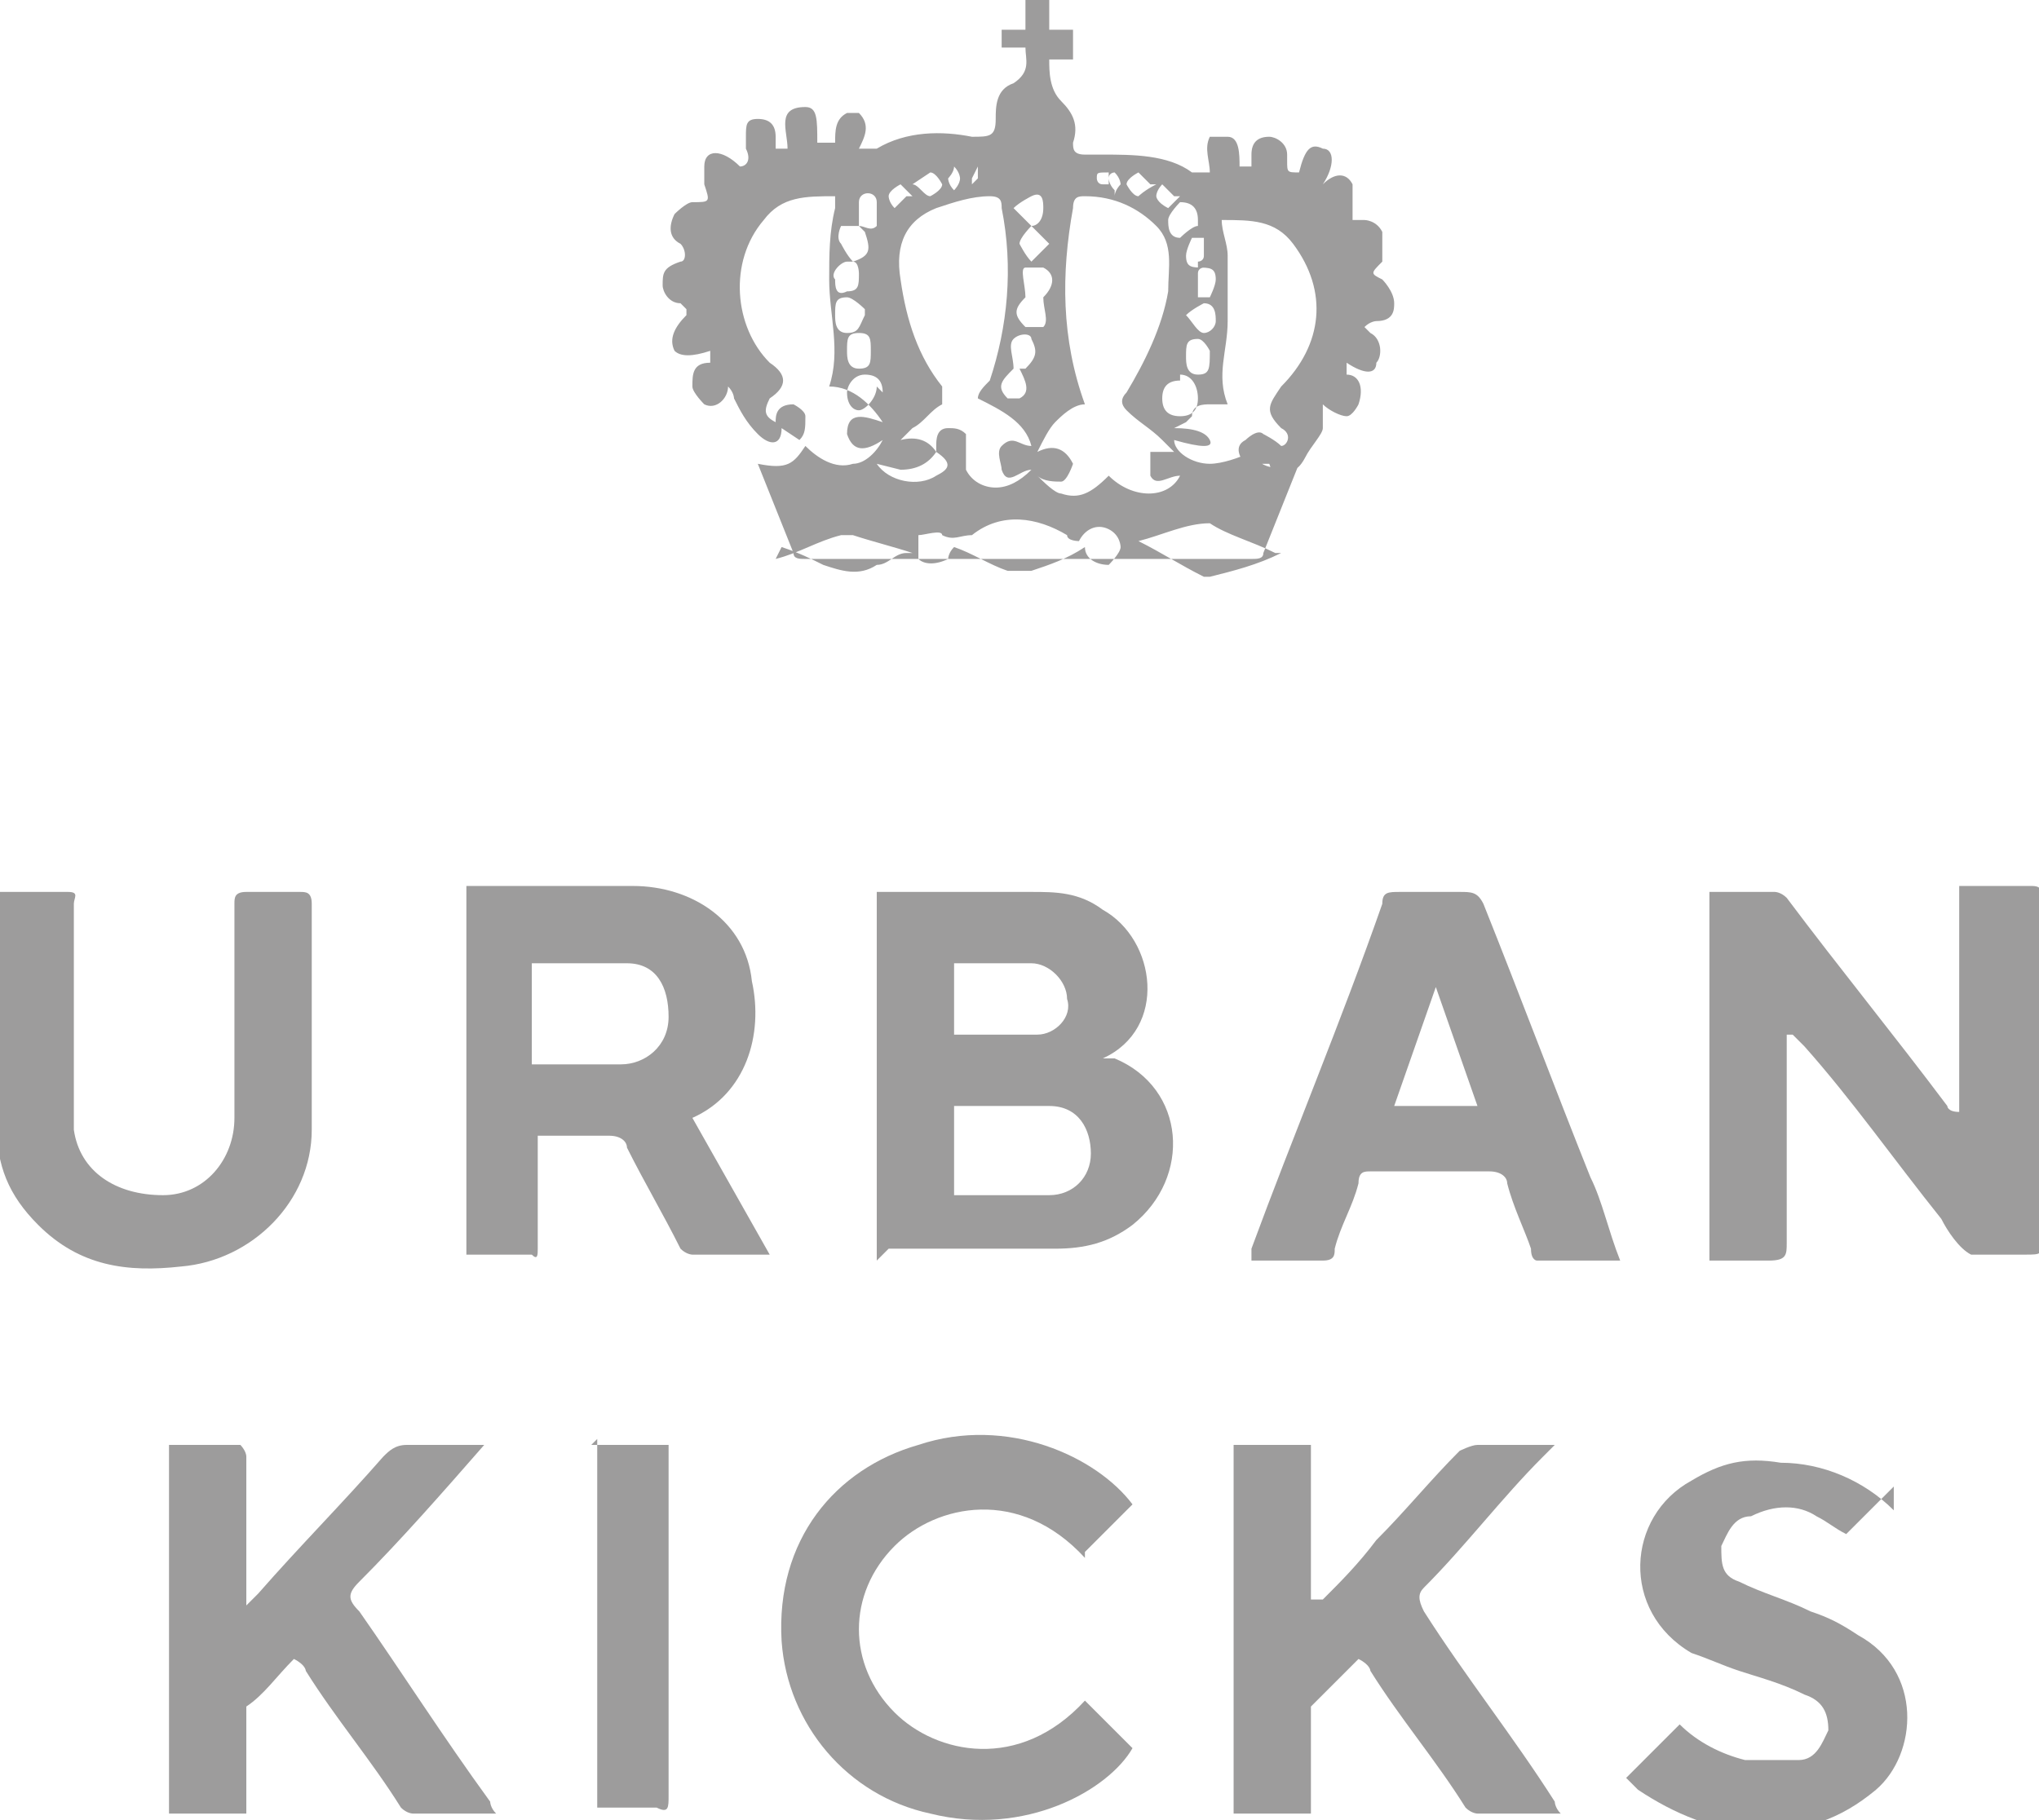
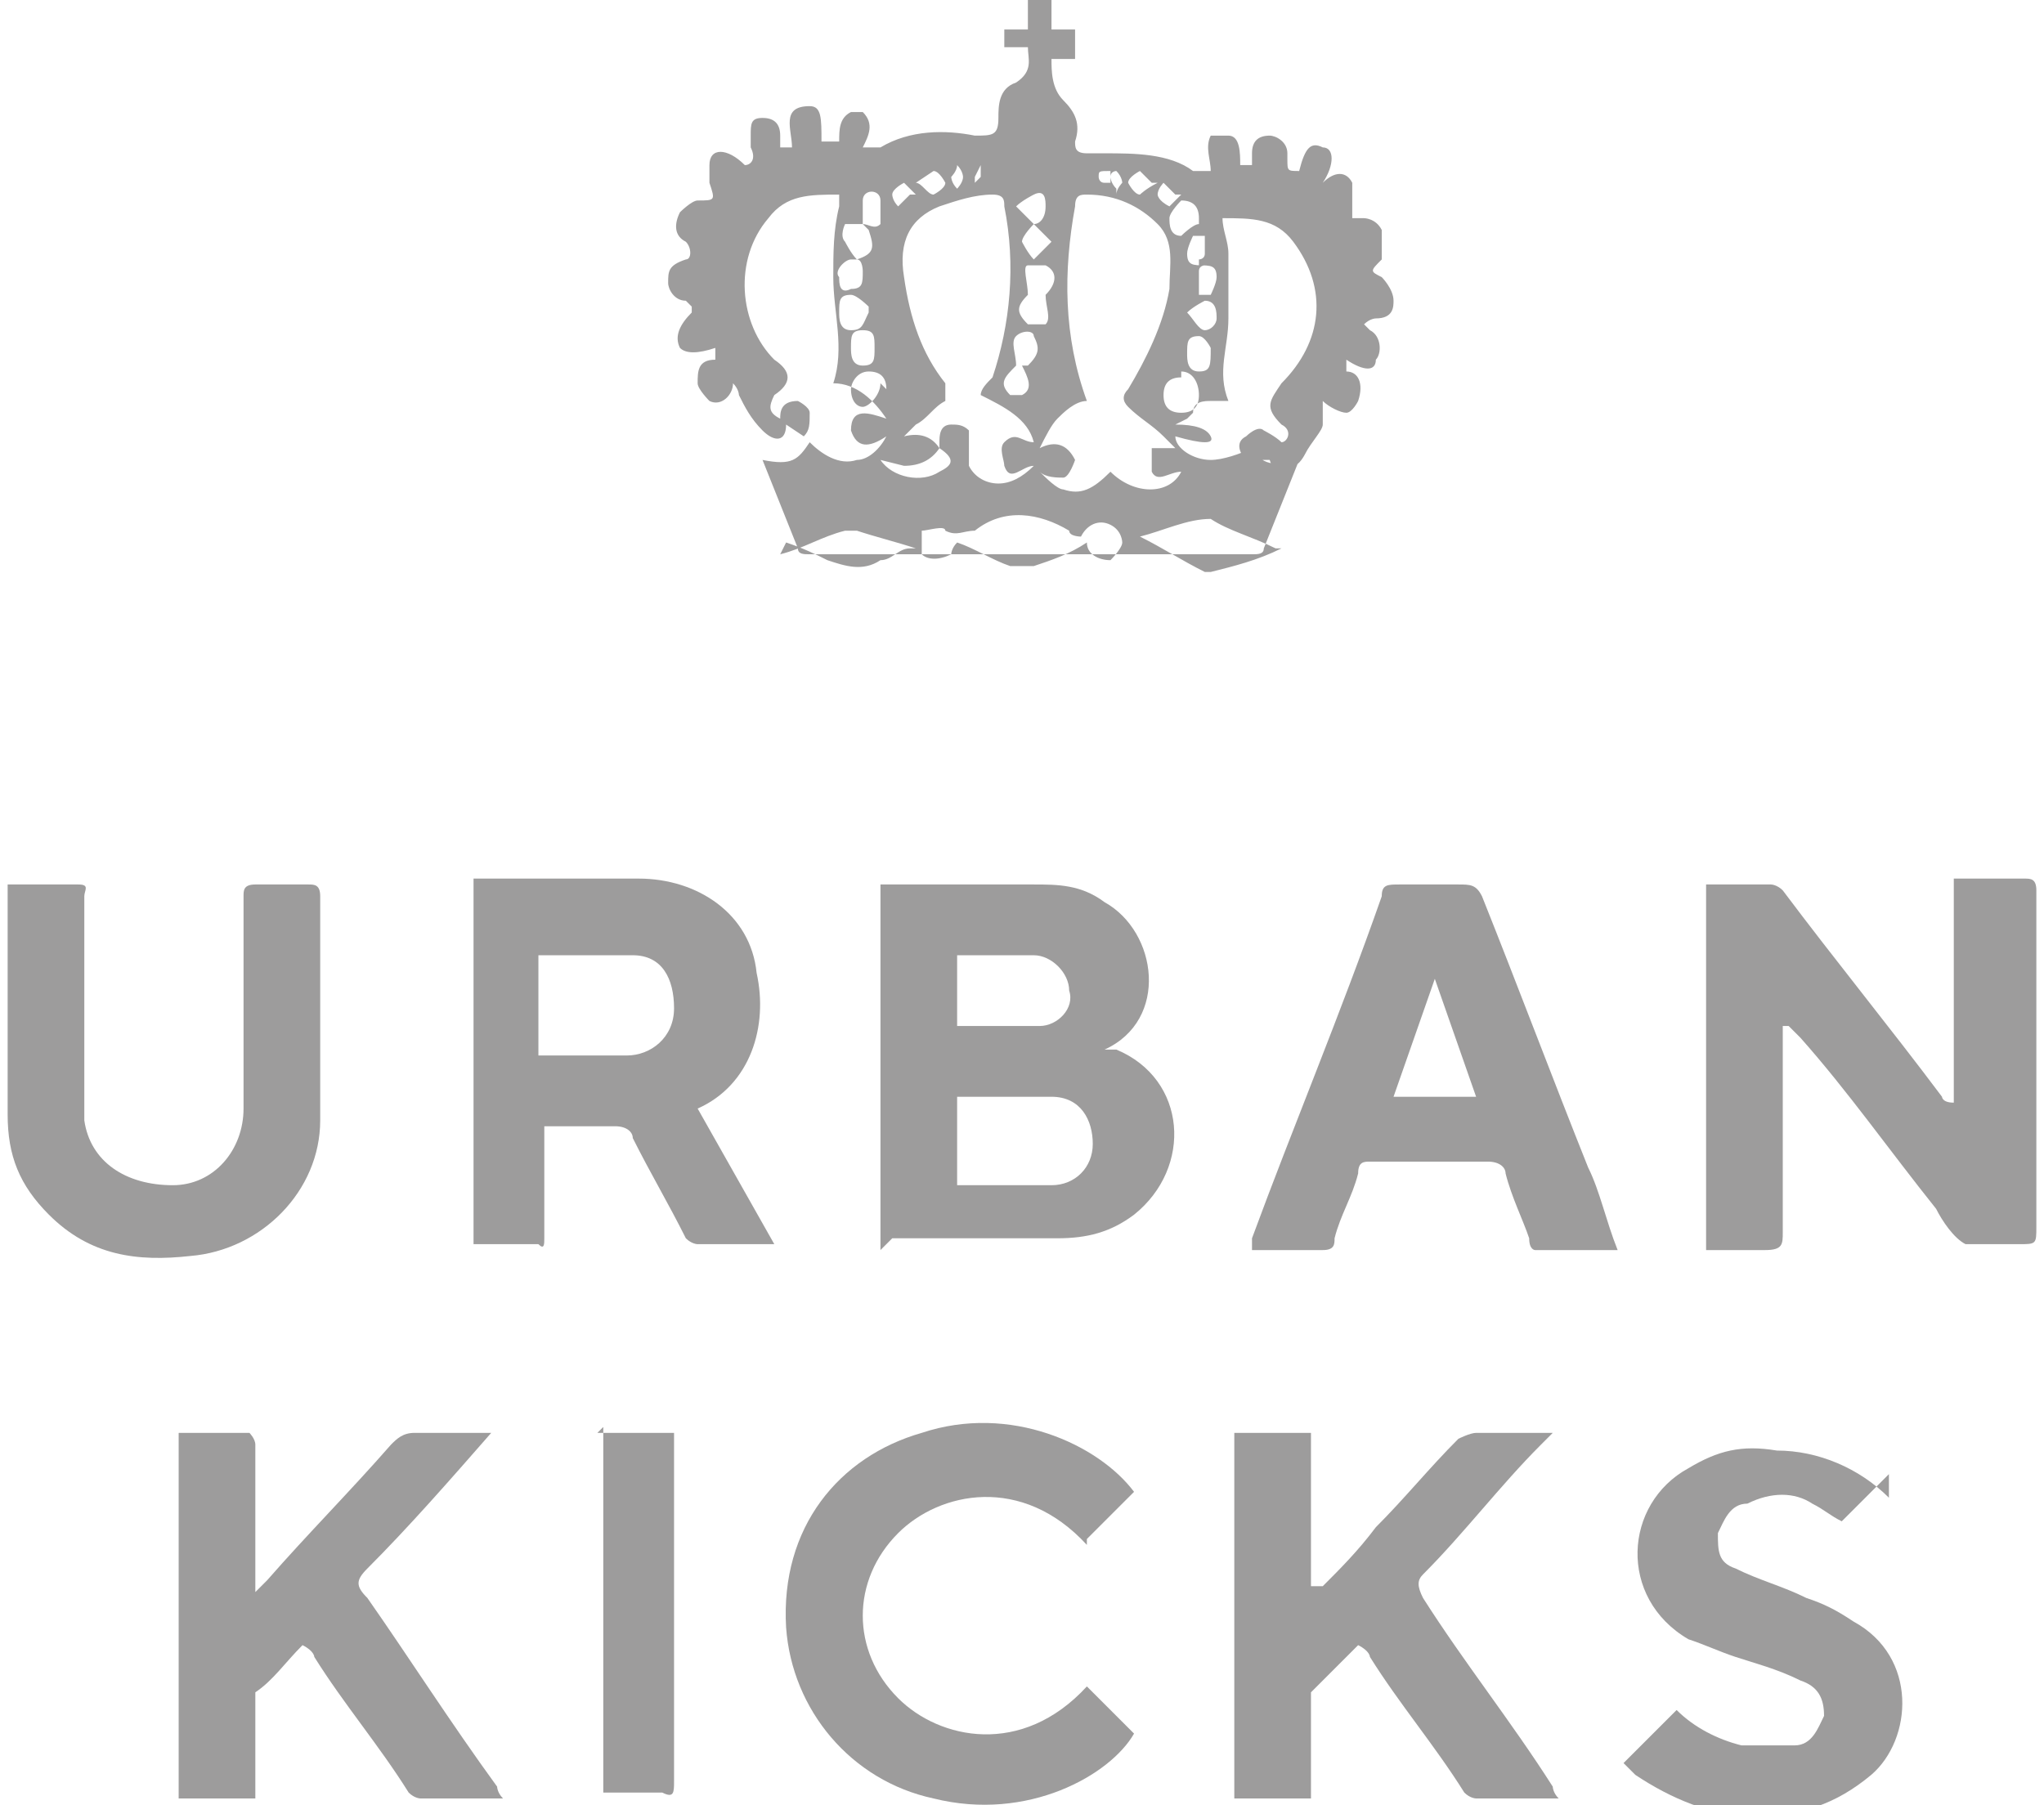
- <svg xmlns="http://www.w3.org/2000/svg" id="uuid-e9e61575-10f1-4868-bd71-5ae05abb4dd3" data-name="Layer 2" width="12.1mm" height="10.8mm" viewBox="0 0 34.2 30.6">
+ <svg xmlns="http://www.w3.org/2000/svg" id="uuid-e9e61575-10f1-4868-bd71-5ae05abb4dd3" width="11.1mm" height="9.8mm" viewBox="0 0 34.2 30.6">
  <defs>
    <style>
      .uuid-5cf7c834-7db1-4545-9b5a-314aa1e738f6 {
        fill: #9d9c9c;
      }
    </style>
  </defs>
  <g id="uuid-ef92cedf-4906-42c2-a444-49df392dd9a1" data-name="Layer 1">
    <g>
      <path class="uuid-5cf7c834-7db1-4545-9b5a-314aa1e738f6" d="M22.2,7.2c0,.1-.2,.3-.3,.5,0,0-.1,.2-.2,.2-.2,.2-.3,.2-.4-.1,0,0-.1,0-.2,0,0,0-.1,0-.2,0-.1-.1-.2-.3,0-.4,0,0,.2-.2,.3-.1,0,0,.2,.1,.3,.2,.1,0,.2-.2,0-.3-.3-.3-.2-.4,0-.7,.7-.7,.8-1.6,.2-2.4-.3-.4-.7-.4-1.2-.4,0,.2,.1,.4,.1,.6,0,.4,0,.7,0,1.1,0,.5-.2,.9,0,1.4-.1,0-.2,0-.3,0-.1,0-.3,0-.3,.2,0,0,0,0-.1,.1,0,0,0,0-.2,.1q.5,0,.6,.2t-.6,0c0,.2,.3,.4,.6,.4,.2,0,.5-.1,.7-.2q.2,.4,.8,.2c-.2,.5-.4,1-.6,1.5,0,.1-.1,.1-.2,.1-1.2,0-2.4,0-3.6,0-.9,0-1.9,0-2.8,0-.4,0-.7,0-1.1,0-.1,0-.2,0-.2-.1-.2-.5-.4-1-.6-1.5,.5,.1,.6,0,.8-.3,.2,.2,.5,.4,.8,.3,.2,0,.4-.2,.5-.4-.3,.2-.5,.2-.6-.1,0-.4,.3-.3,.6-.2-.2-.3-.5-.6-.9-.6,.2-.6,0-1.2,0-1.8,0-.4,0-.8,.1-1.2,0,0,0-.1,0-.2-.5,0-.9,0-1.2,.4-.6,.7-.5,1.8,.1,2.4,.3,.2,.3,.4,0,.6-.1,.2-.1,.3,.1,.4,0-.1,0-.3,.3-.3,0,0,.2,.1,.2,.2,0,.2,0,.3-.1,.4l-.3-.2s0,0,0,0c0,.3-.2,.3-.4,.1-.2-.2-.3-.4-.4-.6,0,0,0-.1-.1-.2,0,.2-.2,.4-.4,.3,0,0-.2-.2-.2-.3,0-.2,0-.4,.3-.4v-.2c-.3,.1-.5,.1-.6,0-.1-.2,0-.4,.2-.6,0,0,0,0,0-.1,0,0,0,0-.1-.1-.2,0-.3-.2-.3-.3,0-.2,0-.3,.3-.4,.1,0,.1-.2,0-.3-.2-.1-.2-.3-.1-.5,0,0,.2-.2,.3-.2,.3,0,.3,0,.2-.3,0,0,0-.2,0-.3,0-.3,.3-.3,.6,0,.1,0,.2-.1,.1-.3,0,0,0-.1,0-.2,0-.2,0-.3,.2-.3,.2,0,.3,.1,.3,.3,0,0,0,0,0,.2h.2c0-.3-.2-.7,.3-.7,.2,0,.2,.2,.2,.6h.3c0-.2,0-.4,.2-.5,0,0,.2,0,.2,0,.2,.2,.1,.4,0,.6,.1,0,.2,0,.3,0,.5-.3,1.1-.3,1.6-.2,.3,0,.4,0,.4-.3,0-.2,0-.5,.3-.6,.3-.2,.2-.4,.2-.6h-.4V.5h.4V0h.4V.5h.4v.5h-.4c0,.2,0,.5,.2,.7,.2,.2,.3,.4,.2,.7,0,.1,0,.2,.2,.2,0,0,.2,0,.3,0,.5,0,1.1,0,1.5,.3,0,0,.2,0,.3,0,0-.2-.1-.4,0-.6,0,0,.2,0,.3,0,.2,0,.2,.3,.2,.5h.2c0,0,0-.1,0-.2,0-.2,.1-.3,.3-.3,.1,0,.3,.1,.3,.3,0,0,0,0,0,.1,0,.2,0,.2,.2,.2,.1-.4,.2-.5,.4-.4,.2,0,.2,.3,0,.6,0,0,0,0,0,0,0,0,0,0,0,0,.2-.2,.4-.2,.5,0,0,.1,0,.3,0,.4,0,0,0,.1,0,.2,0,0,.1,0,.2,0,0,0,.2,0,.3,.2,0,.2,0,.3,0,.5-.2,.2-.2,.2,0,.3,0,0,.2,.2,.2,.4,0,.1,0,.3-.3,.3,0,0-.1,0-.2,.1,0,0,0,0,.1,.1,.2,.1,.2,.4,.1,.5,0,.2-.2,.2-.5,0v.2c.2,0,.3,.2,.2,.5,0,0-.1,.2-.2,.2-.1,0-.3-.1-.4-.2Zm-7.8-3.4c.1,0,.2,.1,.3,0,0-.1,0-.3,0-.4,0-.2-.3-.2-.3,0,0,.1,0,.3,0,.4,0,0-.2,0-.3,0,0,0-.1,.2,0,.3,0,0,.1,.2,.2,.3,0,0,0,0-.1,0-.1,0-.3,.2-.2,.3,0,.1,0,.3,.2,.2,.2,0,.2-.1,.2-.3,0,0,0-.2-.1-.2,.3-.1,.3-.2,.2-.5Zm5.7,.6s.1,0,.1-.1c0-.1,0-.2,0-.3,0,0-.2,0-.2,0,0,0-.1,.2-.1,.3,0,.2,.1,.2,.3,.2,0,0-.1,0-.1,.1,0,.1,0,.3,0,.4,0,0,.2,0,.2,0,0,0,.1-.2,.1-.3,0-.2-.1-.2-.3-.2Zm-.5,3.1s0,0-.1-.1c-.2-.2-.4-.3-.6-.5-.1-.1-.1-.2,0-.3,.3-.5,.6-1.1,.7-1.7,0-.4,.1-.8-.2-1.1-.3-.3-.7-.5-1.2-.5-.1,0-.2,0-.2,.2-.2,1.1-.2,2.2,.2,3.3-.2,0-.4,.2-.5,.3-.1,.1-.2,.3-.3,.5q.4-.2,.6,.2c0,0-.1,.3-.2,.3-.1,0-.3,0-.4-.1h0c.1,.1,.3,.3,.4,.3,.3,.1,.5,0,.8-.3,.4,.4,1,.4,1.2,0-.2,0-.4,.2-.5,0,0-.2,0-.3,0-.4,.1,0,.3,0,.4,0Zm-4.9,.3c.2,.3,.7,.4,1,.2,.2-.1,.3-.2,0-.4,0,0,0-.1,0-.1,0-.1,0-.3,.2-.3,.1,0,.2,0,.3,.1,0,.1,0,.3,0,.4,0,0,0,.1,0,.2,.1,.2,.3,.3,.5,.3,.2,0,.4-.1,.6-.3-.2,0-.4,.3-.5,0,0-.1-.1-.3,0-.4,.2-.2,.3,0,.5,0-.1-.4-.5-.6-.9-.8,0-.1,.1-.2,.2-.3,.3-.9,.4-1.9,.2-2.9,0-.1,0-.2-.2-.2-.3,0-.6,.1-.9,.2-.5,.2-.7,.6-.6,1.2,.1,.7,.3,1.3,.7,1.8,0,.1,0,.2,0,.3-.2,.1-.3,.3-.5,.4,0,0-.1,.1-.2,.2q.4-.1,.6,.2-.2,.3-.6,.3Zm3.5,1.4c0,.2,.2,.3,.4,.3,0,0,.2-.2,.2-.3,0,0,0-.2-.2-.3-.2-.1-.4,0-.5,.2,0,0-.2,0-.2-.1-.5-.3-1.1-.4-1.6,0-.2,0-.3,.1-.5,0,0-.1-.3,0-.4,0,0,.1,0,.3,0,.4,.1,.1,.3,.1,.5,0,0,0,0-.1,.1-.2,.3,.1,.6,.3,.9,.4,.1,0,.3,0,.4,0,.3-.1,.6-.2,.9-.4Zm3.2,.1c-.4-.2-.8-.3-1.1-.5,0,0,0,0,0,0-.4,0-.8,.2-1.2,.3h0c.4,.2,.7,.4,1.1,.6,0,0,0,0,.1,0,.4-.1,.8-.2,1.2-.4Zm-8.3-.1c.3,.1,.5,.2,.7,.3,.3,.1,.6,.2,.9,0,.2,0,.3-.2,.5-.2,0,0,0,0,.1,0-.3-.1-.7-.2-1-.3,0,0-.1,0-.2,0-.4,.1-.7,.3-1.1,.4Zm4.1-4.2c-.2,.2-.2,.3,0,.5,0,0,.2,0,.3,0,.1-.1,0-.3,0-.5,.2-.2,.2-.4,0-.5,0,0-.2,0-.3,0-.1,0,0,.3,0,.5Zm0,1.2c.2-.2,.2-.3,.1-.5,0-.1-.2-.1-.3,0-.1,.1,0,.3,0,.5-.2,.2-.3,.3-.1,.5,0,0,.2,0,.2,0,.2-.1,.1-.3,0-.5Zm2.6,.2c-.2,0-.3,.1-.3,.3,0,.2,.1,.3,.3,.3,.2,0,.3-.1,.3-.3,0-.2-.1-.4-.3-.4Zm-5,.2c0-.2-.1-.3-.3-.3-.2,0-.3,.2-.3,.3,0,.2,.1,.3,.2,.3,.1,0,.3-.2,.3-.4Zm5.3-2.9c0-.2-.1-.3-.3-.3,0,0-.2,.2-.2,.3,0,.1,0,.3,.2,.3,0,0,.2-.2,.3-.2Zm-5.6,1.5c0,0-.2-.2-.3-.2-.2,0-.2,.1-.2,.3,0,.1,0,.3,.2,.3,.2,0,.2-.1,.3-.3Zm5.8,.7c0,0-.1-.2-.2-.2-.2,0-.2,.1-.2,.3,0,.1,0,.3,.2,.3,.2,0,.2-.1,.2-.4Zm-5.7,0c0-.2,0-.3-.2-.3-.2,0-.2,.1-.2,.3,0,.1,0,.3,.2,.3,.2,0,.2-.1,.2-.3Zm5.3-.6c.1,.1,.2,.3,.3,.3,.1,0,.2-.1,.2-.2,0-.1,0-.3-.2-.3,0,0-.2,.1-.3,.2Zm-2.3-1.2l-.3-.3c0,0-.2,.2-.2,.3,0,0,.1,.2,.2,.3l.3-.3Zm-.6-.6c.1,.1,.2,.2,.3,.3,.1,0,.2-.1,.2-.3,0-.1,0-.3-.2-.2,0,0-.2,.1-.3,.2Zm2.3-.4l-.2-.2c0,0-.2,.1-.2,.2,0,0,.1,.2,.2,.2,0,0,.1-.1,.3-.2Zm-4,0c.1,0,.2,.2,.3,.2,0,0,.2-.1,.2-.2,0,0-.1-.2-.2-.2l-.3,.2Zm0,.2l-.2-.2c0,0-.2,.1-.2,.2,0,0,0,.1,.1,.2l.2-.2Zm4.4,0l-.2-.2c0,0-.1,.1-.1,.2,0,0,0,.1,.2,.2l.2-.2Zm-1,0c0-.1,.1-.2,.1-.2,0,0,0-.1-.1-.2,0,0-.1,0-.1,.1,0,0,0,.1,.1,.2Zm-2.7-.5c0,.1-.1,.2-.1,.2,0,0,0,.1,.1,.2,0,0,.1-.1,.1-.2,0,0,0-.1-.1-.2Zm.4,0c0,0-.1,.2-.1,.2,0,0,0,0,0,.1,0,0,0,0,.1-.1,0,0,0,0,0-.2Zm2.2,.3h0v-.2c-.2,0-.2,0-.2,.1,0,0,0,.1,.1,.1,0,0,.1,0,.2,0Z" />
      <path class="uuid-5cf7c834-7db1-4545-9b5a-314aa1e738f6" d="M30,17.4v.2c0,1.1,0,2.2,0,3.3,0,.2,0,.3-.3,.3-.3,0-.7,0-1,0v-6.2c.4,0,.7,0,1.1,0,0,0,.1,0,.2,.1,.9,1.2,1.8,2.3,2.7,3.5,0,0,0,.1,.2,.1v-3.8c.2,0,.3,0,.5,0,.2,0,.4,0,.7,0,.1,0,.2,0,.2,.2,0,0,0,0,0,.1,0,1.9,0,3.7,0,5.6,0,.3,0,.3-.3,.3-.3,0-.6,0-.9,0-.2-.1-.4-.4-.5-.6-.8-1-1.5-2-2.3-2.9,0,0-.1-.1-.2-.2h0Z" />
      <path class="uuid-5cf7c834-7db1-4545-9b5a-314aa1e738f6" d="M14.7,21.2v-6.2h.3c.8,0,1.6,0,2.3,0,.4,0,.8,0,1.2,.3,.9,.5,1.1,2,0,2.5,0,0,0,0,0,0,0,0,.1,0,.2,0,1.2,.5,1.3,2,.3,2.8-.4,.3-.8,.4-1.3,.4-.9,0-1.9,0-2.8,0,0,0,0,0,0,0Zm1.3-1.1c.5,0,1.1,0,1.6,0,.4,0,.7-.3,.7-.7,0-.4-.2-.8-.7-.8-.5,0-1,0-1.6,0,0,0,0,0,0,.1,0,.5,0,.9,0,1.4Zm0-2.7c.5,0,.9,0,1.4,0,.3,0,.6-.3,.5-.6,0-.3-.3-.6-.6-.6-.3,0-.5,0-.8,0-.2,0-.3,0-.5,0v1.3Z" />
      <path class="uuid-5cf7c834-7db1-4545-9b5a-314aa1e738f6" d="M9,19.1c0,.4,0,.7,0,1.1,0,.3,0,.5,0,.8,0,.1,0,.2-.1,.1-.4,0-.7,0-1.1,0v-6.2s.1,0,.2,0c.9,0,1.7,0,2.6,0,1,0,1.9,.6,2,1.6,.2,.9-.1,1.9-1,2.3,0,0,0,0,0,0l1.3,2.3c-.5,0-.9,0-1.3,0,0,0-.1,0-.2-.1-.3-.6-.6-1.1-.9-1.7,0-.1-.1-.2-.3-.2-.3,0-.7,0-1.1,0Zm0-1.2c.5,0,1,0,1.4,0,.4,0,.8-.3,.8-.8,0-.5-.2-.9-.7-.9-.5,0-1,0-1.6,0v1.7Z" />
      <path class="uuid-5cf7c834-7db1-4545-9b5a-314aa1e738f6" d="M22.2,26.9c.3-.3,.6-.6,.9-1,.5-.5,.9-1,1.4-1.5,0,0,.2-.1,.3-.1,.4,0,.9,0,1.3,0,0,0-.1,.1-.2,.2-.7,.7-1.3,1.5-2,2.2-.1,.1-.1,.2,0,.4,.7,1.1,1.5,2.1,2.2,3.2,0,0,0,.1,.1,.2-.5,0-1,0-1.4,0,0,0-.1,0-.2-.1-.5-.8-1.1-1.5-1.6-2.3,0,0,0-.1-.2-.2-.3,.3-.5,.5-.8,.8,0,0,0,.1,0,.2,0,.5,0,.9,0,1.4,0,0,0,.2,0,.2h-1.3v-6.2h1.3v2.6h0Z" />
      <path class="uuid-5cf7c834-7db1-4545-9b5a-314aa1e738f6" d="M8.1,24.3c-.7,.8-1.4,1.6-2.1,2.3-.2,.2-.2,.3,0,.5,.7,1,1.4,2.1,2.2,3.2,0,0,0,.1,.1,.2-.5,0-1,0-1.4,0,0,0-.1,0-.2-.1-.5-.8-1.1-1.5-1.6-2.3,0,0,0-.1-.2-.2-.3,.3-.5,.6-.8,.8,0,0,0,.1,0,.2,0,.5,0,1.1,0,1.6h-1.3v-6.2c.4,0,.8,0,1.2,0,0,0,.1,.1,.1,.2,0,.7,0,1.4,0,2.1,0,.1,0,.2,0,.4,0,0,.1-.1,.2-.2,.7-.8,1.4-1.5,2.1-2.3,.1-.1,.2-.2,.4-.2,.4,0,.8,0,1.3,0Z" />
      <path class="uuid-5cf7c834-7db1-4545-9b5a-314aa1e738f6" d="M27.1,21.2c-.5,0-.9,0-1.3,0,0,0-.1,0-.1-.2-.1-.3-.3-.7-.4-1.1,0-.1-.1-.2-.3-.2-.7,0-1.4,0-2,0-.1,0-.2,0-.2,.2-.1,.4-.3,.7-.4,1.1,0,.1,0,.2-.2,.2-.4,0-.8,0-1.2,0,0,0,0-.2,0-.2,.7-1.9,1.5-3.8,2.2-5.8,0-.2,.1-.2,.3-.2,.3,0,.7,0,1,0,.2,0,.3,0,.4,.2,.6,1.5,1.2,3.1,1.8,4.6,.2,.4,.3,.9,.5,1.4Zm-2.3-2.6l-.7-2h0l-.7,2h1.5Z" />
      <path class="uuid-5cf7c834-7db1-4545-9b5a-314aa1e738f6" d="M0,15c.4,0,.8,0,1.1,0,.2,0,.1,.1,.1,.2,0,.9,0,1.8,0,2.7,0,.4,0,.8,0,1.1,.1,.7,.7,1.1,1.5,1.1,.7,0,1.2-.6,1.2-1.3,0-.9,0-1.9,0-2.8,0-.3,0-.6,0-.8,0-.1,0-.2,.2-.2,.3,0,.6,0,.9,0,.1,0,.2,0,.2,.2,0,1.3,0,2.6,0,3.8,0,1.2-1,2.2-2.2,2.3-.9,.1-1.7,0-2.4-.7-.5-.5-.7-1-.7-1.7,0-1.3,0-2.5,0-3.8,0,0,0,0,0-.1Z" />
      <path class="uuid-5cf7c834-7db1-4545-9b5a-314aa1e738f6" d="M18.2,26.2c-1.1-1.2-2.5-.9-3.2-.2-.8,.8-.8,2,0,2.8,.7,.7,2.1,1,3.2-.2l.8,.8c-.4,.7-1.8,1.5-3.4,1.1-1.4-.3-2.4-1.5-2.5-2.9-.1-1.7,.9-2.9,2.3-3.3,1.5-.5,3,.2,3.6,1l-.8,.8Z" />
      <path class="uuid-5cf7c834-7db1-4545-9b5a-314aa1e738f6" d="M31.8,25l-.8,.8c-.2-.1-.3-.2-.5-.3-.3-.2-.7-.2-1.1,0-.3,0-.4,.3-.5,.5,0,.3,0,.5,.3,.6,.4,.2,.8,.3,1.2,.5,.3,.1,.5,.2,.8,.4,1.1,.6,1,2,.3,2.6-.6,.5-1.2,.7-2,.7-.7,0-1.4-.3-2-.7,0,0-.1-.1-.2-.2l.9-.9c.3,.3,.7,.5,1.1,.6,.3,0,.6,0,.9,0,.3,0,.4-.3,.5-.5,0-.3-.1-.5-.4-.6-.4-.2-.8-.3-1.1-.4-.3-.1-.5-.2-.8-.3-1.2-.7-1.1-2.3,0-2.9,.5-.3,.9-.4,1.5-.3,.7,0,1.4,.3,1.9,.8Z" />
      <path class="uuid-5cf7c834-7db1-4545-9b5a-314aa1e738f6" d="M9.9,24.3h1.3c0,0,0,.2,0,.2,0,1.9,0,3.8,0,5.7,0,.2,0,.3-.2,.2-.3,0-.7,0-1,0v-6.2Z" />
    </g>
  </g>
</svg>
